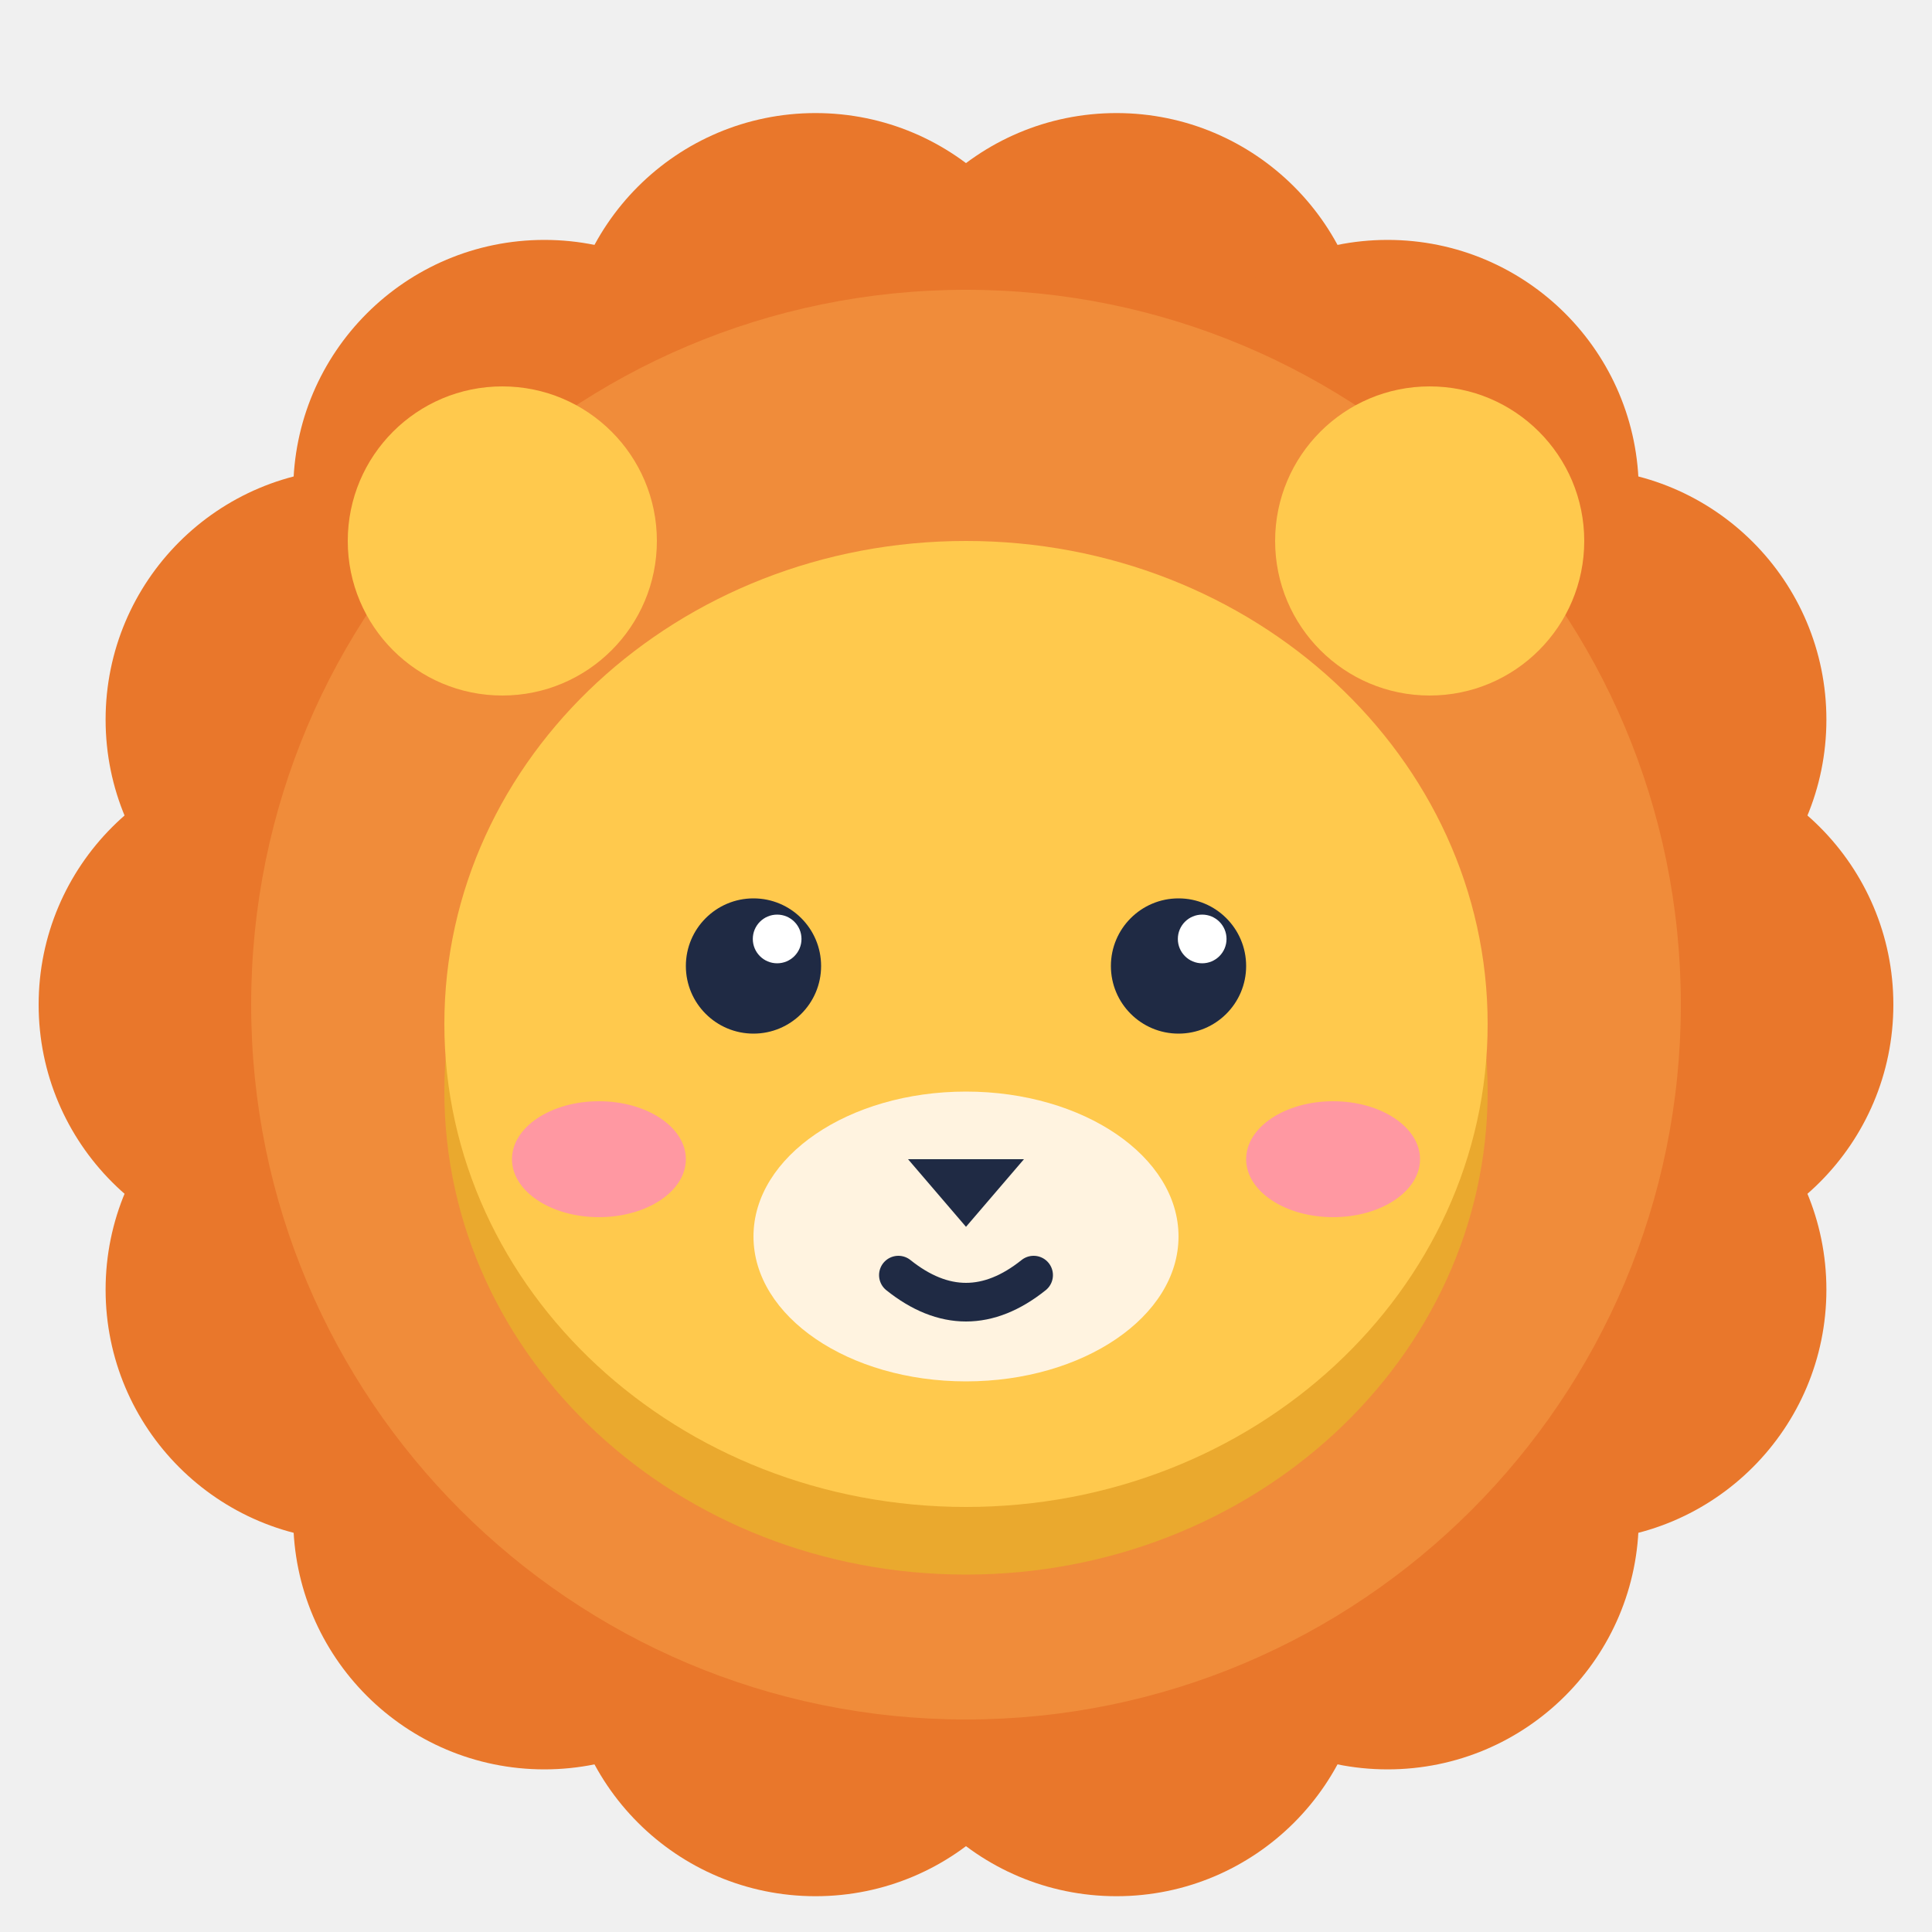
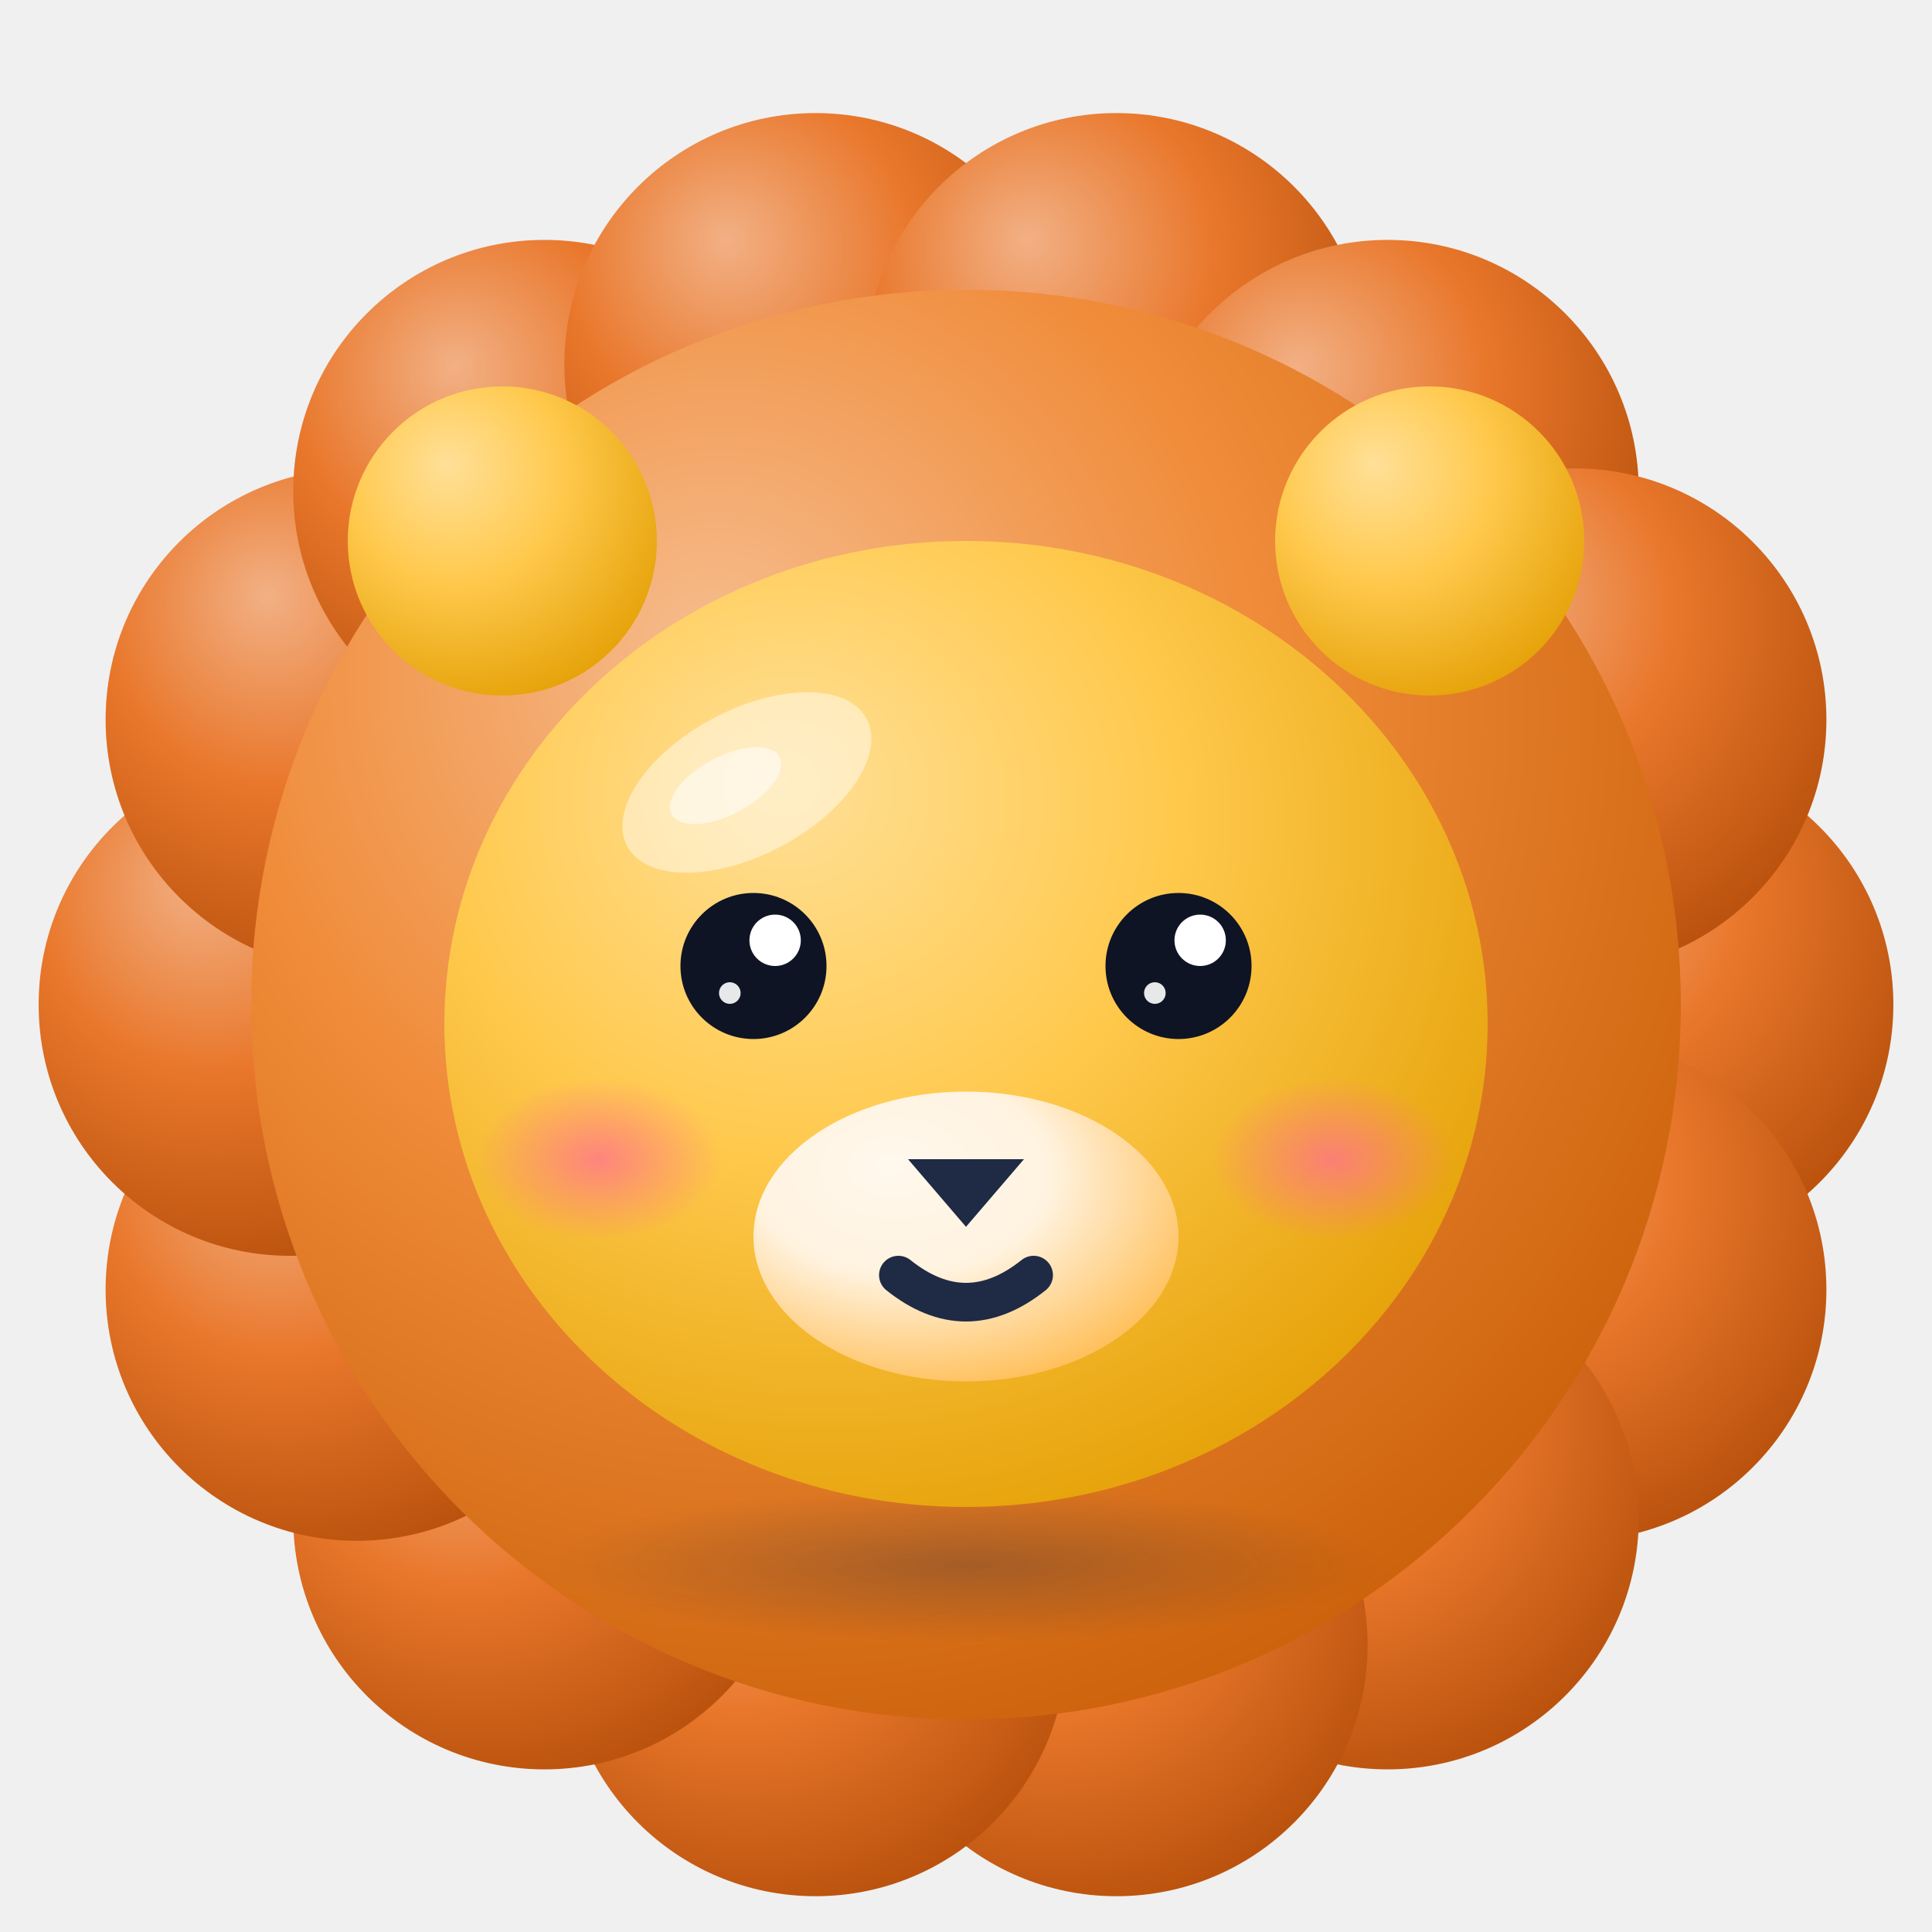
<svg xmlns="http://www.w3.org/2000/svg" width="200" height="200" viewBox="0 0 200 200">
-   <circle cx="170.0" cy="104.0" r="26" fill="#E9772B" />
-   <circle cx="163.068" cy="133.504" r="26" fill="#E9772B" />
-   <circle cx="143.644" cy="157.165" r="26" fill="#E9772B" />
-   <circle cx="115.576" cy="170.295" r="26" fill="#E9772B" />
-   <circle cx="84.424" cy="170.295" r="26" fill="#E9772B" />
-   <circle cx="56.356" cy="157.165" r="26" fill="#E9772B" />
-   <circle cx="36.932" cy="133.504" r="26" fill="#E9772B" />
-   <circle cx="30.0" cy="104" r="26" fill="#E9772B" />
-   <circle cx="36.932" cy="74.496" r="26" fill="#E9772B" />
-   <circle cx="56.356" cy="50.835" r="26" fill="#E9772B" />
-   <circle cx="84.424" cy="37.705" r="26" fill="#E9772B" />
-   <circle cx="115.576" cy="37.705" r="26" fill="#E9772B" />
-   <circle cx="143.644" cy="50.835" r="26" fill="#E9772B" />
-   <circle cx="163.068" cy="74.496" r="26" fill="#E9772B" />
-   <circle cx="100" cy="104" r="74" fill="#F08C3A" />
-   <circle cx="52" cy="56" r="16" fill="#FFC94D" />
-   <circle cx="148" cy="56" r="16" fill="#FFC94D" />
-   <ellipse cx="100" cy="113" rx="54" ry="50" fill="#EAA92E" />
-   <ellipse cx="100" cy="106" rx="54" ry="50" fill="#FFC94D" />
-   <ellipse cx="100" cy="128" rx="22" ry="15" fill="#FFF3E0" />
-   <circle cx="78" cy="100" r="7" fill="#1F2A44" />
-   <circle cx="122" cy="100" r="7" fill="#1F2A44" />
-   <circle cx="80.45" cy="97.2" r="2.52" fill="#FFFFFF" />
-   <circle cx="124.45" cy="97.2" r="2.52" fill="#FFFFFF" />
+   <defs>
+     <radialGradient id="rE9772B" cx="0.38" cy="0.32" r="0.78" fx="0.32" fy="0.25">
+       <stop offset="0" stop-color="#F2B084" />
+       <stop offset="0.45" stop-color="#E9772B" />
+       <stop offset="1" stop-color="#B34D09" />
+     </radialGradient>
+     <radialGradient id="rF08C3A" cx="0.38" cy="0.32" r="0.78" fx="0.32" fy="0.25">
+       <stop offset="0" stop-color="#F6BC8D" />
+       <stop offset="0.45" stop-color="#F08C3A" />
+       <stop offset="1" stop-color="#C75C04" />
+     </radialGradient>
+     <radialGradient id="rFFC94D" cx="0.38" cy="0.32" r="0.78" fx="0.32" fy="0.25">
+       <stop offset="0" stop-color="#FFE098" />
+       <stop offset="0.45" stop-color="#FFC94D" />
+       <stop offset="1" stop-color="#E29D00" />
+     </radialGradient>
+     <radialGradient id="rFFF3E0" cx="0.38" cy="0.32" r="0.78" fx="0.32" fy="0.25">
+       <stop offset="0" stop-color="#FFF8ED" />
+       <stop offset="0.45" stop-color="#FFF3E0" />
+       <stop offset="1" stop-color="#FFB847" />
+     </radialGradient>
+     <radialGradient id="chk" cx="0.5" cy="0.5" r="0.5">
+       <stop offset="0" stop-color="#FF6F91" stop-opacity="0.75" />
+       <stop offset="1" stop-color="#FF6F91" stop-opacity="0" />
+     </radialGradient>
+     <radialGradient id="gnd" cx="0.5" cy="0.5" r="0.5">
+       <stop offset="0" stop-color="#1F2A44" stop-opacity="0.28" />
+       <stop offset="1" stop-color="#1F2A44" stop-opacity="0" />
+     </radialGradient>
+   </defs>
+   <circle cx="170.0" cy="104.0" r="26" fill="url(#rE9772B)" />
+   <circle cx="163.068" cy="133.504" r="26" fill="url(#rE9772B)" />
+   <circle cx="143.644" cy="157.165" r="26" fill="url(#rE9772B)" />
+   <circle cx="115.576" cy="170.295" r="26" fill="url(#rE9772B)" />
+   <circle cx="84.424" cy="170.295" r="26" fill="url(#rE9772B)" />
+   <circle cx="56.356" cy="157.165" r="26" fill="url(#rE9772B)" />
+   <circle cx="36.932" cy="133.504" r="26" fill="url(#rE9772B)" />
+   <circle cx="30.0" cy="104" r="26" fill="url(#rE9772B)" />
+   <circle cx="36.932" cy="74.496" r="26" fill="url(#rE9772B)" />
+   <circle cx="56.356" cy="50.835" r="26" fill="url(#rE9772B)" />
+   <circle cx="84.424" cy="37.705" r="26" fill="url(#rE9772B)" />
+   <circle cx="115.576" cy="37.705" r="26" fill="url(#rE9772B)" />
+   <circle cx="143.644" cy="50.835" r="26" fill="url(#rE9772B)" />
+   <circle cx="163.068" cy="74.496" r="26" fill="url(#rE9772B)" />
+   <circle cx="100" cy="104" r="74" fill="url(#rF08C3A)" />
+   <circle cx="52" cy="56" r="16" fill="url(#rFFC94D)" />
+   <circle cx="148" cy="56" r="16" fill="url(#rFFC94D)" />
+   <ellipse cx="100" cy="162" rx="43.2" ry="8.0" fill="url(#gnd)" />
+   <ellipse cx="100" cy="106" rx="54" ry="50" fill="url(#rFFC94D)" />
+   <ellipse cx="77.32" cy="81.0" rx="14.04" ry="7.5" fill="#FFFFFF" opacity="0.45" transform="rotate(-28 77.32 81.0)" />
+   <ellipse cx="75.214" cy="80.25" rx="6.318" ry="3.0" fill="#FFFFFF" opacity="0.55" transform="rotate(-28 77.32 81.0)" />
+   <ellipse cx="100" cy="128" rx="22" ry="15" fill="url(#rFFF3E0)" />
+   <circle cx="78" cy="100" r="7.56" fill="#0E1424" />
+   <circle cx="78" cy="101.05" r="3.15" fill="#0E1424" />
+   <circle cx="80.24" cy="97.34" r="2.66" fill="#FFFFFF" />
+   <circle cx="75.55" cy="102.8" r="1.12" fill="#FFFFFF" opacity="0.9" />
+   <circle cx="122" cy="100" r="7.56" fill="#0E1424" />
+   <circle cx="122" cy="101.05" r="3.15" fill="#0E1424" />
+   <circle cx="124.24" cy="97.34" r="2.66" fill="#FFFFFF" />
+   <circle cx="119.55" cy="102.8" r="1.12" fill="#FFFFFF" opacity="0.9" />
  <path d="M94 120 L106 120 L100 127Z" fill="#1F2A44" />
  <path d="M93 132 Q100 137.6 107 132" fill="none" stroke="#1F2A44" stroke-width="4" stroke-linecap="round" stroke-linejoin="round" />
-   <ellipse cx="62" cy="120" rx="9" ry="6" fill="#FF8FB1" opacity="0.85" />
-   <ellipse cx="138" cy="120" rx="9" ry="6" fill="#FF8FB1" opacity="0.85" />
+   <ellipse cx="62" cy="120" rx="12.6" ry="8.4" fill="url(#chk)" />
+   <ellipse cx="138" cy="120" rx="12.6" ry="8.4" fill="url(#chk)" />
</svg>
